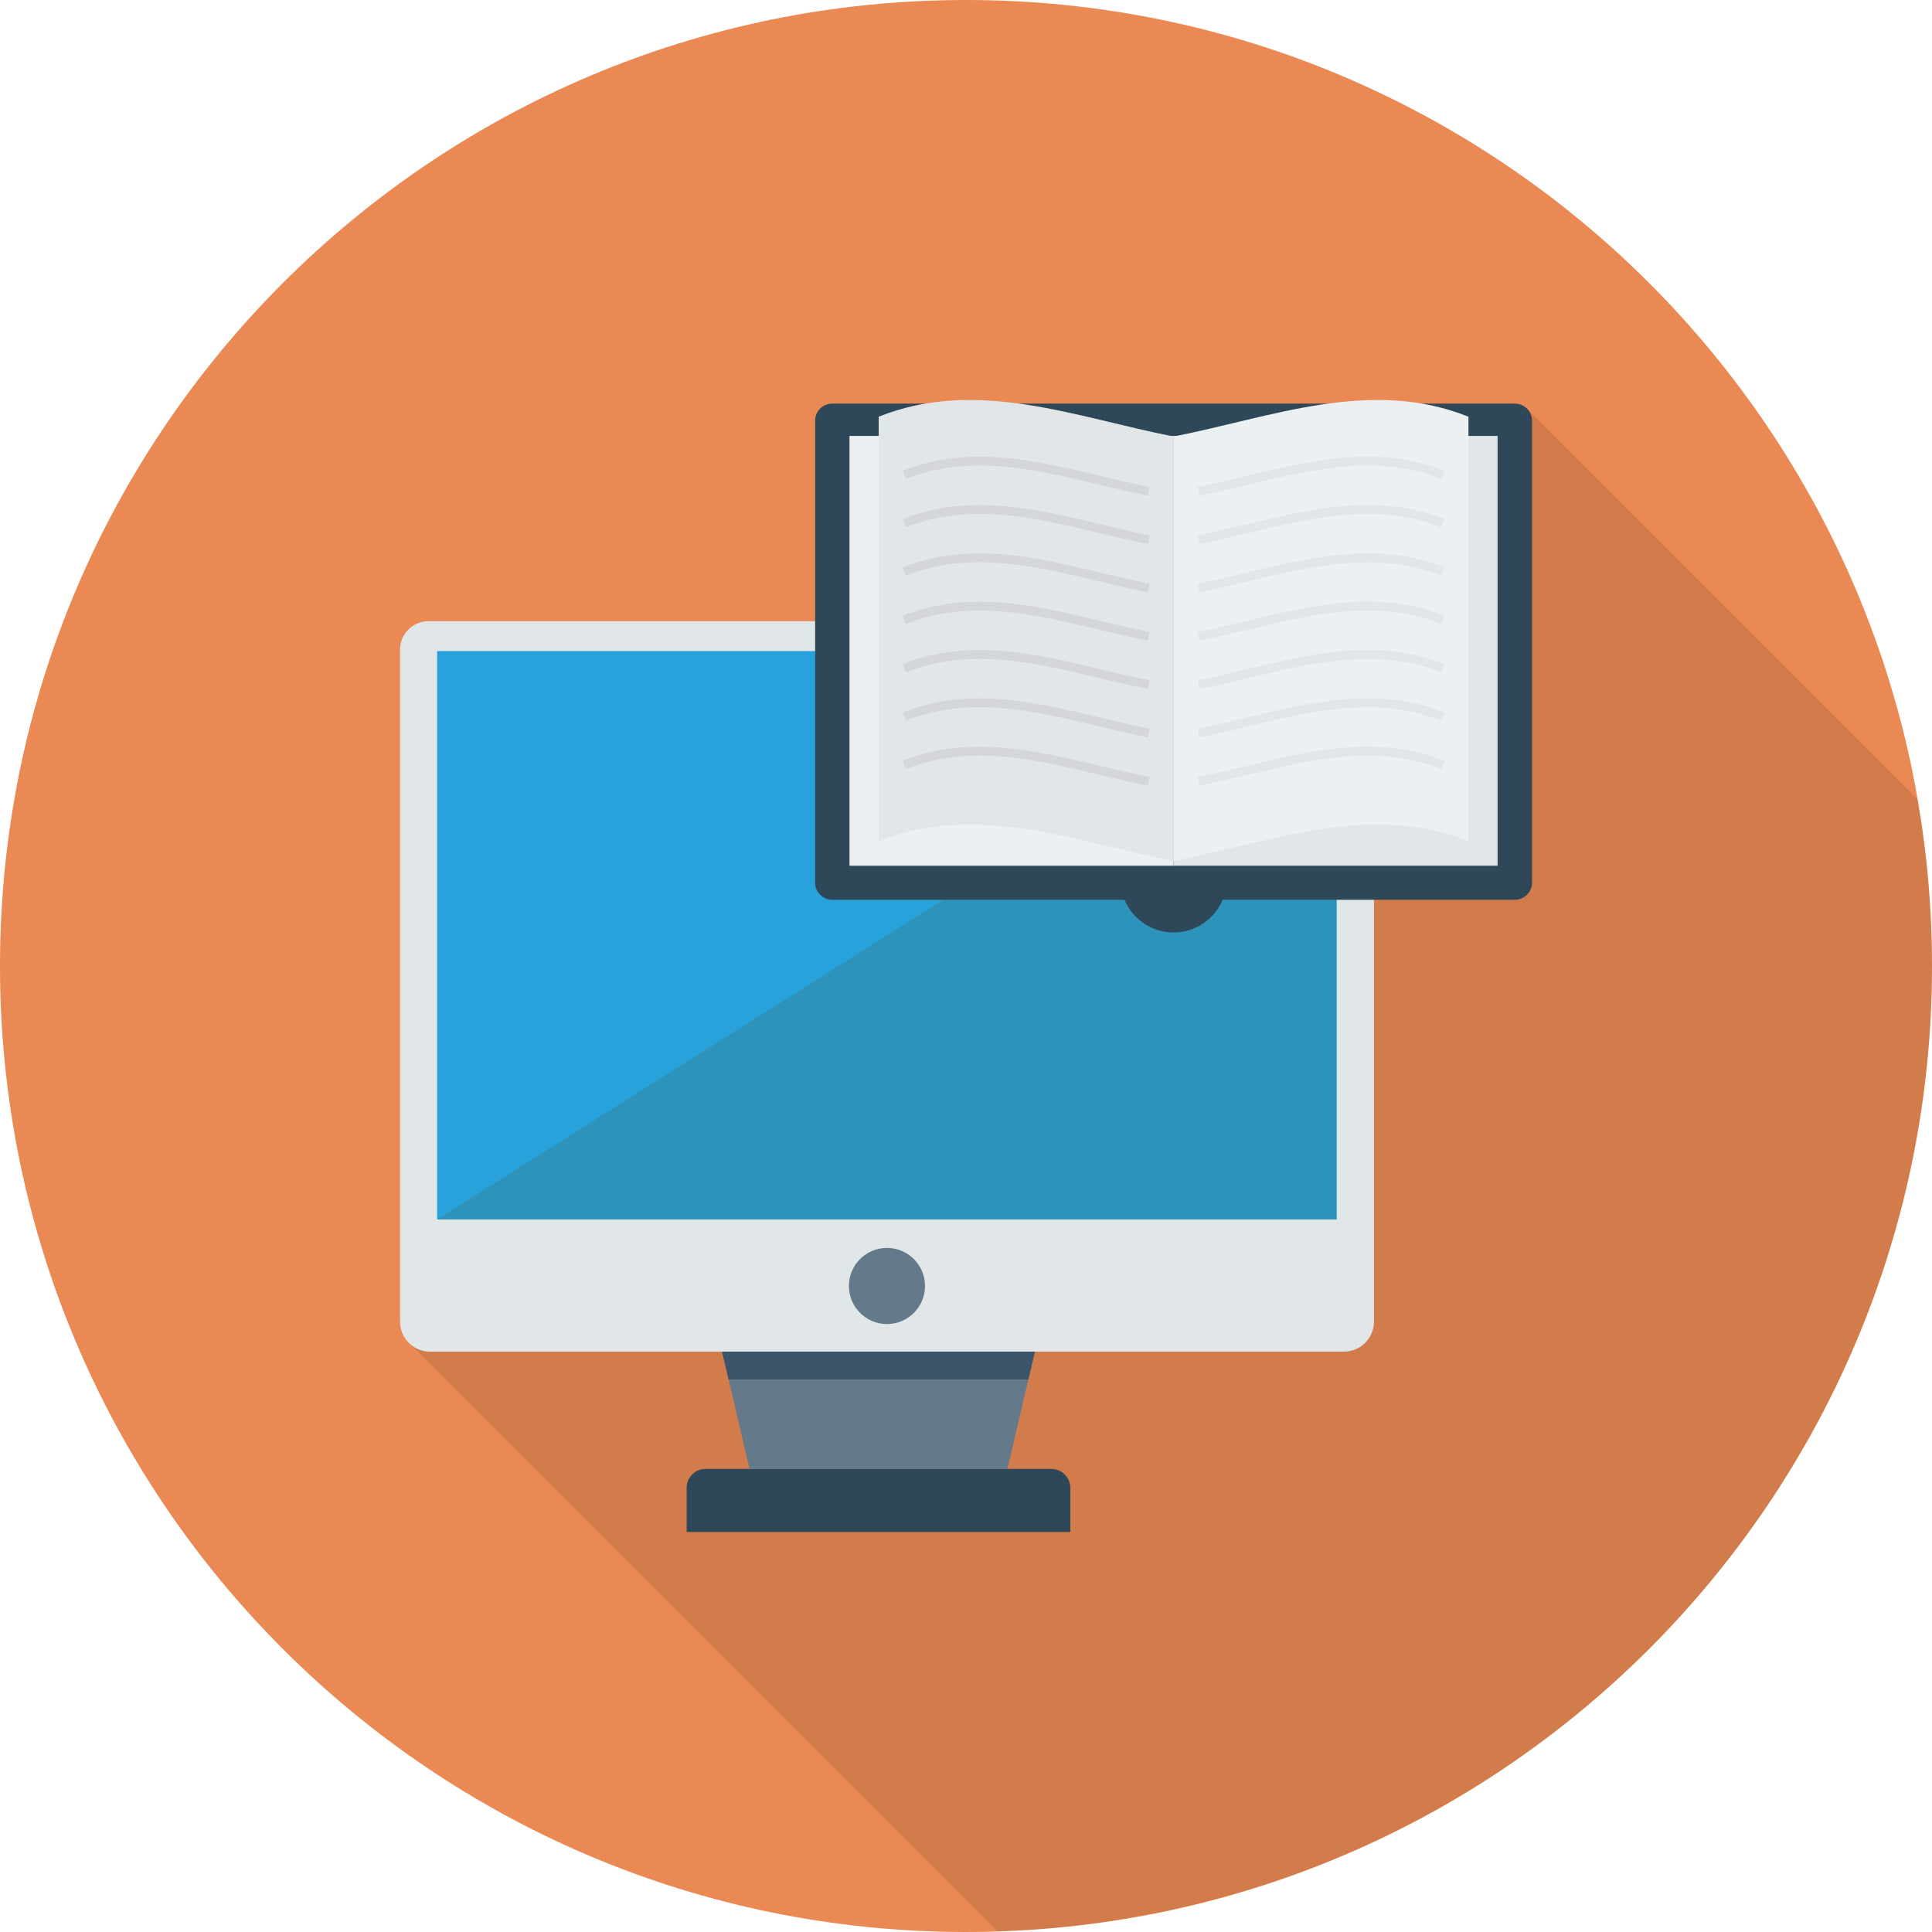
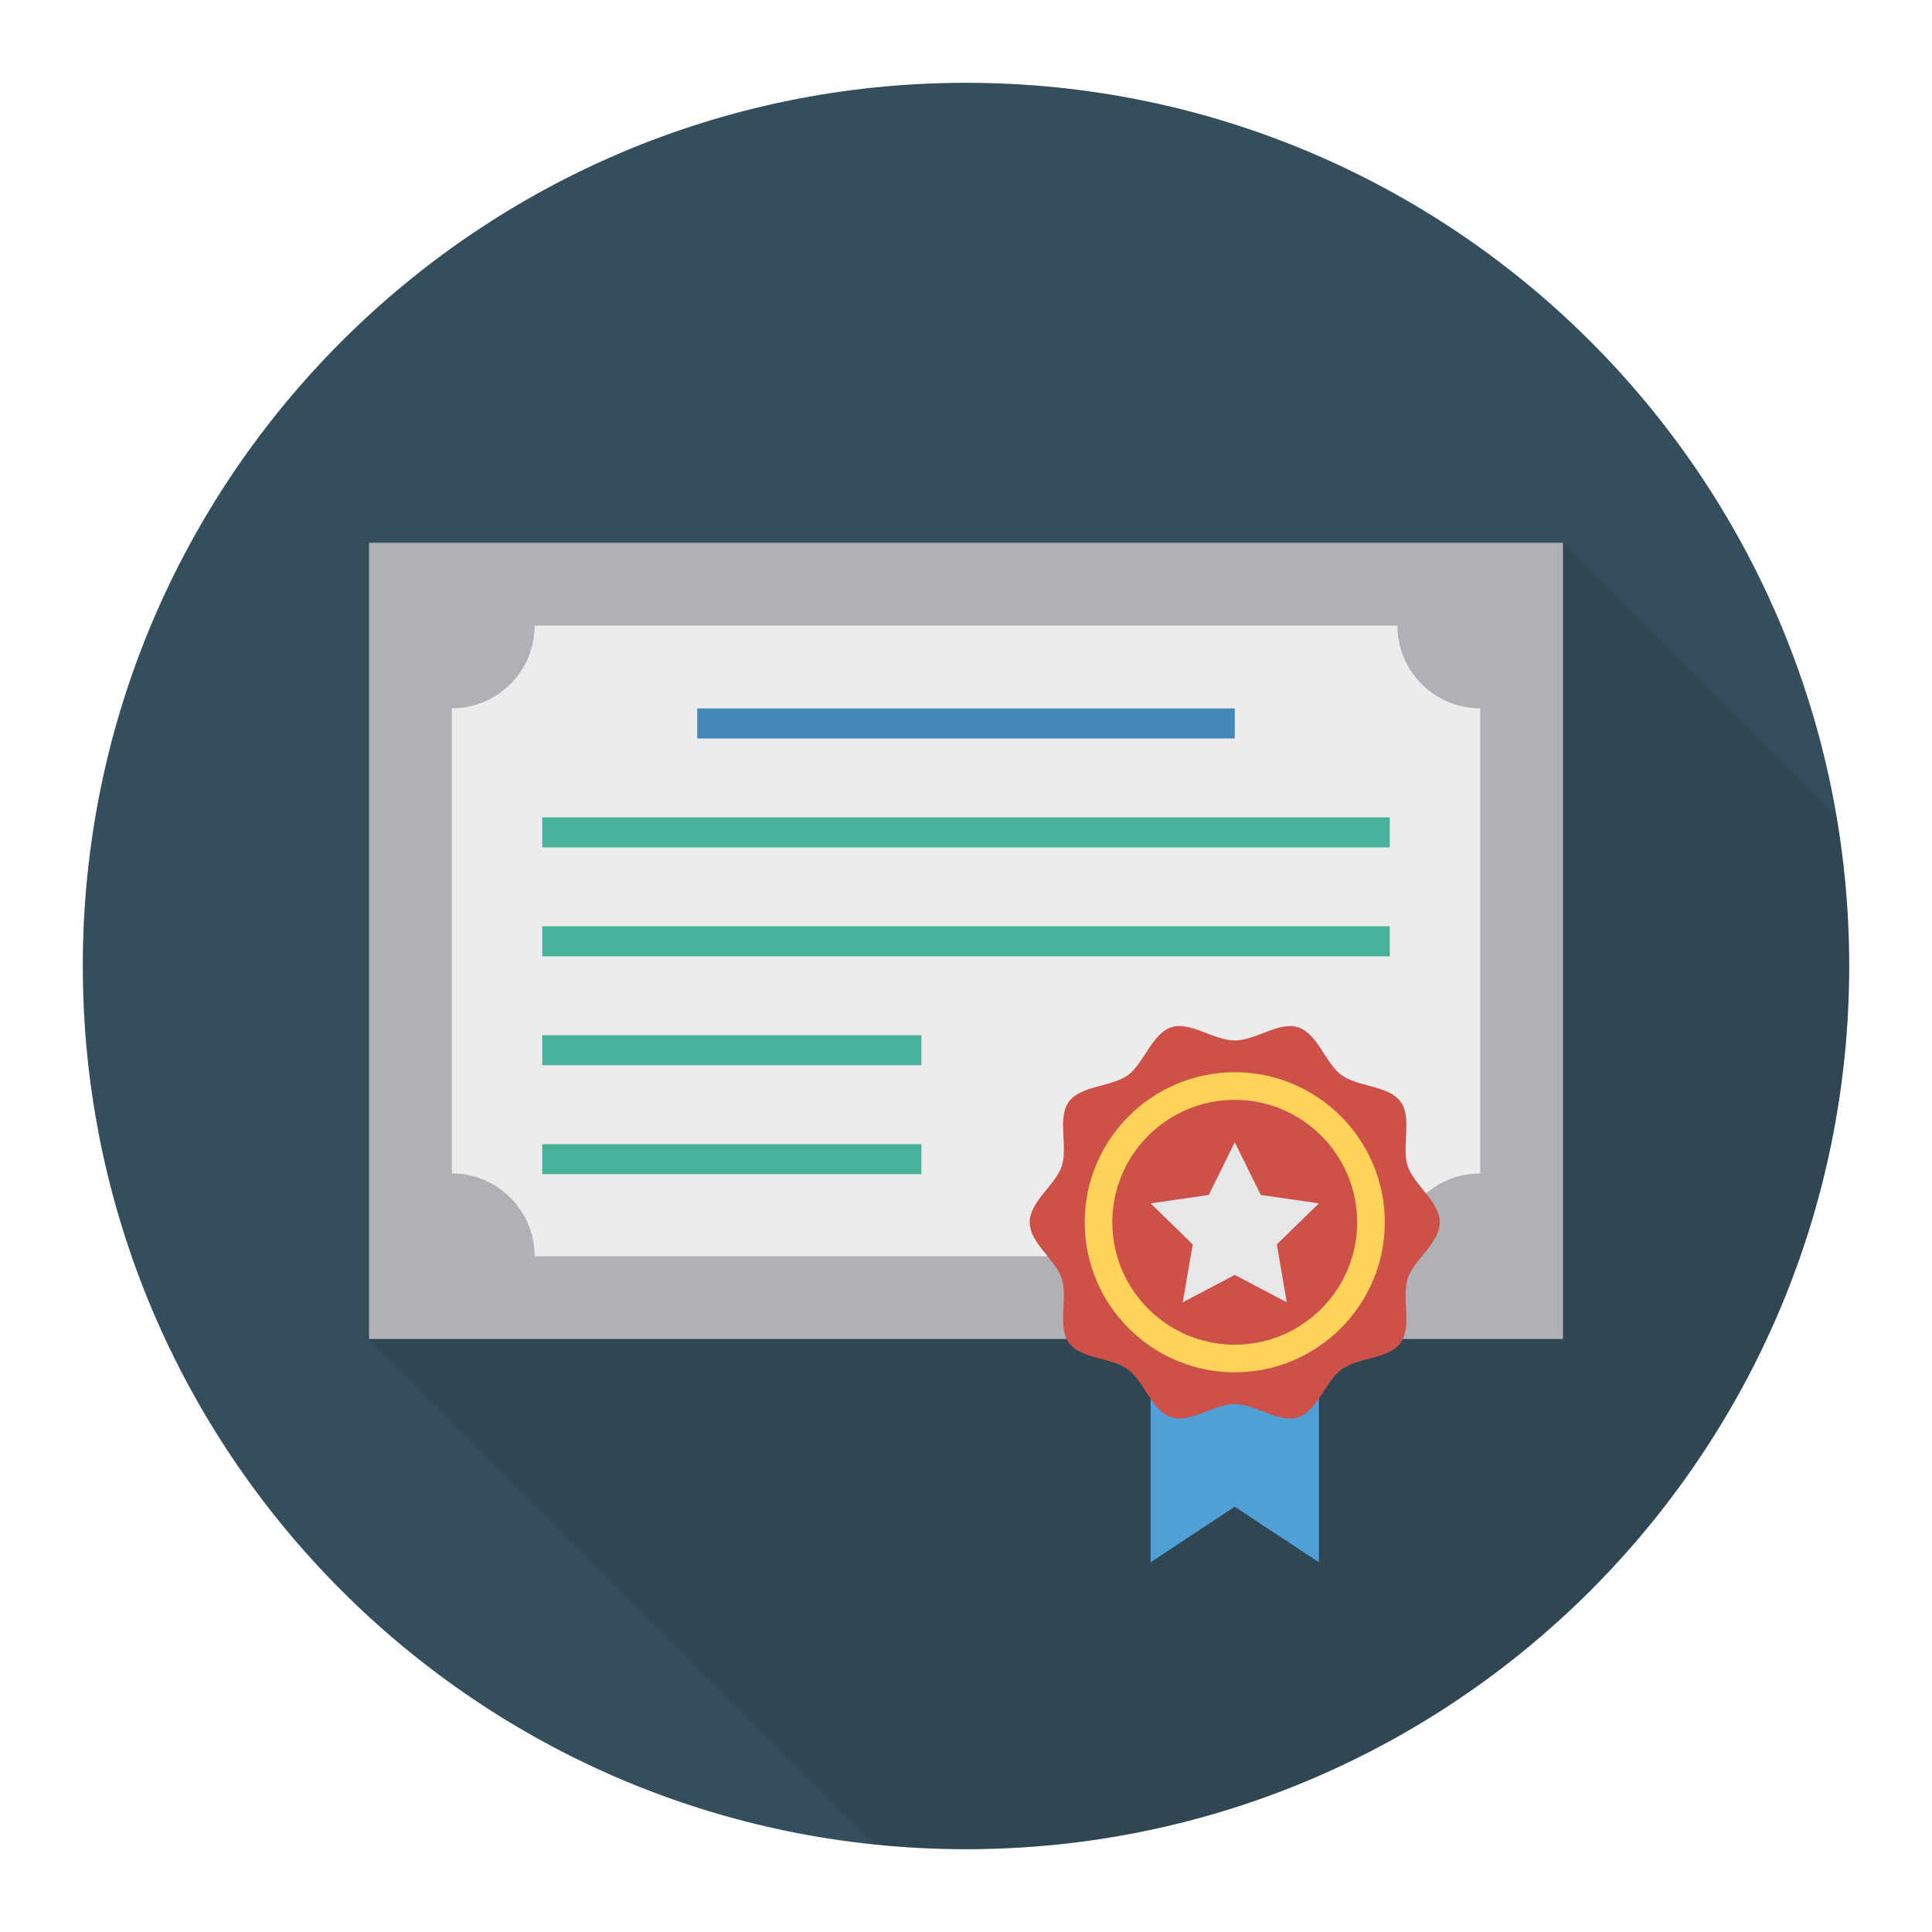
- <svg xmlns="http://www.w3.org/2000/svg" version="1.1" id="Capa_1" x="0px" y="0px" viewBox="0 0 436.907 436.907" style="enable-background:new 0 0 436.907 436.907;" xml:space="preserve">
-   <circle style="fill:#EA8953;" cx="218.453" cy="218.453" r="218.453" />
-   <path style="opacity:0.1;enable-background:new    ;" d="M345.287,92.382l-0.08-0.08l-0.016,0.015  c-0.688-0.632-1.588-1.041-2.595-1.041H321.34c-6.965-1.162-13.929-0.945-20.894,0h-70.104c-6.965-0.945-13.929-1.162-20.894,0  h-21.255c-2.13,0-3.858,1.727-3.858,3.857v45.336H96.912c-3.567,0-6.458,2.892-6.458,6.458v135.623v16.315  c0,1.665,0.623,3.17,1.616,4.352l-0.012,0.005l0.094,0.094c0.202,0.232,0.417,0.446,0.648,0.648l132.76,132.761  c117.352-3.76,211.346-100.009,211.346-218.274c0-12.89-1.18-25.496-3.322-37.773l-88.237-88.237  C345.328,92.423,345.308,92.403,345.287,92.382z" />
-   <path style="fill:#E1E6E9;" d="M304.254,140.47H96.912c-3.567,0-6.458,2.891-6.458,6.458v135.622v16.315  c0,3.754,3.044,6.798,6.798,6.798h206.663c3.755,0,6.798-3.044,6.798-6.798v-16.315V146.929  C310.712,143.362,307.821,140.47,304.254,140.47z" />
-   <path style="fill:#2F4859;" d="M237.748,332.177h-78.169c-2.377,0-4.304,1.927-4.304,4.304v9.972h86.778v-9.972  C242.052,334.104,240.125,332.177,237.748,332.177z" />
-   <circle style="fill:#64798A;" cx="200.581" cy="290.816" r="8.605" />
-   <rect x="98.884" y="147.285" style="fill:#2D93BA;" width="203.401" height="128.485" />
-   <polygon style="fill:#27A2DB;" points="98.884,275.753 98.884,147.269 302.281,147.269 " />
-   <polygon style="fill:#64798A;" points="227.824,332.177 169.502,332.177 163.29,305.665 234.036,305.665 " />
-   <polygon style="fill:#3A556A;" points="234.036,305.665 163.29,305.665 164.765,311.96 232.561,311.96 " />
-   <path style="fill:#2F4859;" d="M342.596,91.277H188.194c-2.131,0-3.858,1.727-3.858,3.857v104.486c0,2.131,1.727,3.857,3.858,3.857  h66.11c1.813,4.339,6.094,7.39,11.091,7.39s9.278-3.051,11.092-7.39h66.11c2.13,0,3.857-1.727,3.857-3.857V95.135  C346.453,93.004,344.726,91.277,342.596,91.277z" />
-   <rect x="265.387" y="98.581" style="fill:#E1E6E9;" width="73.281" height="97.198" />
-   <g>
-     <rect x="192.102" y="98.581" style="fill:#EBF0F3;" width="73.281" height="97.198" />
-     <path style="fill:#EBF0F3;" d="M265.395,98.715v96.007c22.227-4.369,44.456-13.369,66.683-4.483V94.232   C309.851,85.346,287.622,94.346,265.395,98.715z" />
+ <svg xmlns="http://www.w3.org/2000/svg" enable-background="new 0 0 140 140" height="512" viewBox="0 0 140 140" width="512">
+   <circle cx="70" cy="70" fill="#344e5c" r="64" />
+   <path d="m133.06 59.13c.61 3.54.94 7.16.94 10.87 0 35.35-28.65 64-64 64-2.24 0-4.45-.12-6.63-.34l-36.63-36.63v-57.7h86.52z" opacity=".1" />
+   <path d="m26.74 39.329h86.52v57.7h-86.52z" fill="#b0b1b5" />
+   <path d="m101.26 45.329h-62.52c0 3.314-2.686 6-6 6v33.701c3.314 0 6 2.686 6 6h62.52c0-3.314 2.686-6 6-6v-33.701c-3.314 0-6-2.686-6-6z" fill="#ececec" />
+   <path d="m50.525 51.336h38.949v2.176h-38.949z" fill="#4388b9" />
+   <g fill="#48b19a">
+     <path d="m39.29 59.229h61.421v2.176h-61.421z" />
+     <path d="m39.29 67.122h61.421v2.176h-61.421z" />
+     <path d="m39.29 75.015h27.478v2.176h-27.478z" />
+     <path d="m39.29 82.908h27.478v2.176h-27.478z" />
  </g>
-   <g>
-     <path style="fill:#E1E6E9;" d="M271.202,112.082l-0.384-1.958c3.77-0.742,7.611-1.662,11.329-2.553   c14.543-3.474,29.583-7.078,44.507-1.109l-0.742,1.854c-14.341-5.731-29.06-2.205-43.3,1.2   C278.879,110.41,275.014,111.334,271.202,112.082z" />
-     <path style="fill:#E1E6E9;" d="M271.202,123.014l-0.384-1.958c3.767-0.742,7.605-1.662,11.319-2.55   c14.546-3.484,29.583-7.084,44.517-1.116l-0.742,1.854c-14.338-5.728-29.066-2.202-43.31,1.203   C278.869,121.343,275.008,122.266,271.202,123.014z" />
-     <path style="fill:#E1E6E9;" d="M271.202,133.947l-0.384-1.958c3.767-0.742,7.605-1.662,11.319-2.55   c14.546-3.48,29.583-7.081,44.517-1.116l-0.742,1.854c-14.338-5.722-29.066-2.205-43.31,1.204   C278.869,132.275,275.008,133.199,271.202,133.947z" />
-     <path style="fill:#E1E6E9;" d="M271.202,144.876l-0.384-1.958c3.77-0.742,7.611-1.662,11.329-2.553   c14.543-3.477,29.583-7.075,44.507-1.109l-0.742,1.854c-14.341-5.728-29.06-2.209-43.3,1.2   C278.879,143.204,275.014,144.128,271.202,144.876z" />
-     <path style="fill:#E1E6E9;" d="M271.202,155.808l-0.384-1.958c3.77-0.742,7.611-1.662,11.329-2.553   c14.543-3.477,29.583-7.075,44.507-1.109l-0.742,1.854c-14.341-5.728-29.06-2.205-43.3,1.2   C278.879,154.136,275.014,155.06,271.202,155.808z" />
-     <path style="fill:#E1E6E9;" d="M271.202,166.741l-0.384-1.958c3.767-0.742,7.605-1.662,11.319-2.55   c14.546-3.484,29.583-7.078,44.517-1.116l-0.742,1.854c-14.338-5.722-29.066-2.205-43.31,1.204   C278.869,165.069,275.008,165.993,271.202,166.741z" />
-     <path style="fill:#E1E6E9;" d="M271.202,177.673l-0.384-1.958c3.767-0.742,7.605-1.662,11.319-2.55   c14.546-3.48,29.583-7.084,44.517-1.116l-0.742,1.854c-14.338-5.722-29.066-2.199-43.31,1.204   C278.869,176.001,275.008,176.925,271.202,177.673z" />
-     <path style="fill:#E1E6E9;" d="M265.395,98.715v96.007c-22.227-4.369-44.456-13.369-66.683-4.483V94.232   C220.939,85.346,243.168,94.346,265.395,98.715z" />
-   </g>
-   <g>
-     <path style="fill:#D5D6DB;" d="M259.588,112.082l0.384-1.958c-3.77-0.742-7.611-1.662-11.329-2.553   c-14.543-3.474-29.583-7.078-44.507-1.109l0.742,1.854c14.341-5.731,29.06-2.205,43.3,1.2   C251.911,110.41,255.775,111.334,259.588,112.082z" />
-     <path style="fill:#D5D6DB;" d="M259.588,123.014l0.384-1.958c-3.767-0.742-7.605-1.662-11.319-2.55   c-14.546-3.484-29.583-7.084-44.517-1.116l0.742,1.854c14.338-5.728,29.066-2.202,43.31,1.203   C251.921,121.343,255.782,122.266,259.588,123.014z" />
-     <path style="fill:#D5D6DB;" d="M259.588,133.947l0.384-1.958c-3.767-0.742-7.605-1.662-11.319-2.55   c-14.546-3.48-29.583-7.081-44.517-1.116l0.742,1.854c14.338-5.722,29.066-2.205,43.31,1.204   C251.921,132.275,255.782,133.199,259.588,133.947z" />
-     <path style="fill:#D5D6DB;" d="M259.588,144.876l0.384-1.958c-3.77-0.742-7.611-1.662-11.329-2.553   c-14.543-3.477-29.583-7.075-44.507-1.109l0.742,1.854c14.341-5.728,29.06-2.209,43.3,1.2   C251.911,143.204,255.775,144.128,259.588,144.876z" />
-     <path style="fill:#D5D6DB;" d="M259.588,155.808l0.384-1.958c-3.77-0.742-7.611-1.662-11.329-2.553   c-14.543-3.477-29.583-7.075-44.507-1.109l0.742,1.854c14.341-5.728,29.06-2.205,43.3,1.2   C251.911,154.136,255.775,155.06,259.588,155.808z" />
-     <path style="fill:#D5D6DB;" d="M259.588,166.741l0.384-1.958c-3.767-0.742-7.605-1.662-11.319-2.55   c-14.546-3.484-29.583-7.078-44.517-1.116l0.742,1.854c14.338-5.722,29.066-2.205,43.31,1.204   C251.921,165.069,255.782,165.993,259.588,166.741z" />
-     <path style="fill:#D5D6DB;" d="M259.588,177.673l0.384-1.958c-3.767-0.742-7.605-1.662-11.319-2.55   c-14.546-3.48-29.583-7.084-44.517-1.116l0.742,1.854c14.338-5.722,29.066-2.199,43.31,1.204   C251.921,176.001,255.782,176.925,259.588,177.673z" />
-   </g>
-   <g>
- </g>
-   <g>
- </g>
-   <g>
- </g>
-   <g>
- </g>
-   <g>
- </g>
-   <g>
- </g>
-   <g>
- </g>
-   <g>
- </g>
-   <g>
- </g>
-   <g>
- </g>
-   <g>
- </g>
-   <g>
- </g>
-   <g>
- </g>
-   <g>
- </g>
-   <g>
- </g>
+   <path d="m95.571 113.209-6.096-4.026-6.096 4.026v-17.342h12.192z" fill="#509fd7" />
+   <path d="m104.331 88.57c0 1.512-1.88 2.708-2.323 4.073-.459 1.414.343 3.484-.514 4.661-.865 1.189-3.087 1.061-4.276 1.926-1.177.856-1.738 3.014-3.152 3.473-1.364.443-3.08-.958-4.592-.958-1.512 0-3.228 1.401-4.592.958-1.414-.459-1.975-2.617-3.152-3.473-1.189-.865-3.411-.738-4.276-1.926-.856-1.177-.054-3.247-.514-4.661-.443-1.364-2.323-2.561-2.323-4.073 0-1.512 1.88-2.708 2.323-4.073.459-1.414-.343-3.484.514-4.661.865-1.189 3.087-1.061 4.276-1.926 1.177-.856 1.738-3.014 3.152-3.473 1.364-.443 3.08.958 4.592.958 1.512 0 3.228-1.401 4.592-.958 1.414.459 1.975 2.617 3.152 3.473 1.189.865 3.411.738 4.276 1.926.856 1.177.054 3.247.514 4.661.443 1.364 2.323 2.561 2.323 4.073z" fill="#cd5148" />
+   <path d="m89.475 99.442c-5.995 0-10.872-4.877-10.872-10.872s4.877-10.872 10.872-10.872 10.872 4.877 10.872 10.872-4.877 10.872-10.872 10.872zm0-19.744c-4.892 0-8.872 3.98-8.872 8.872s3.98 8.872 8.872 8.872 8.872-3.98 8.872-8.872-3.98-8.872-8.872-8.872z" fill="#ffd25a" />
+   <path d="m89.475 82.773 1.884 3.817 4.212.612-3.048 2.971.72 4.195-3.767-1.981-3.767 1.981.72-4.195-3.048-2.971 4.212-.612z" fill="#e6e7e8" />
</svg>
